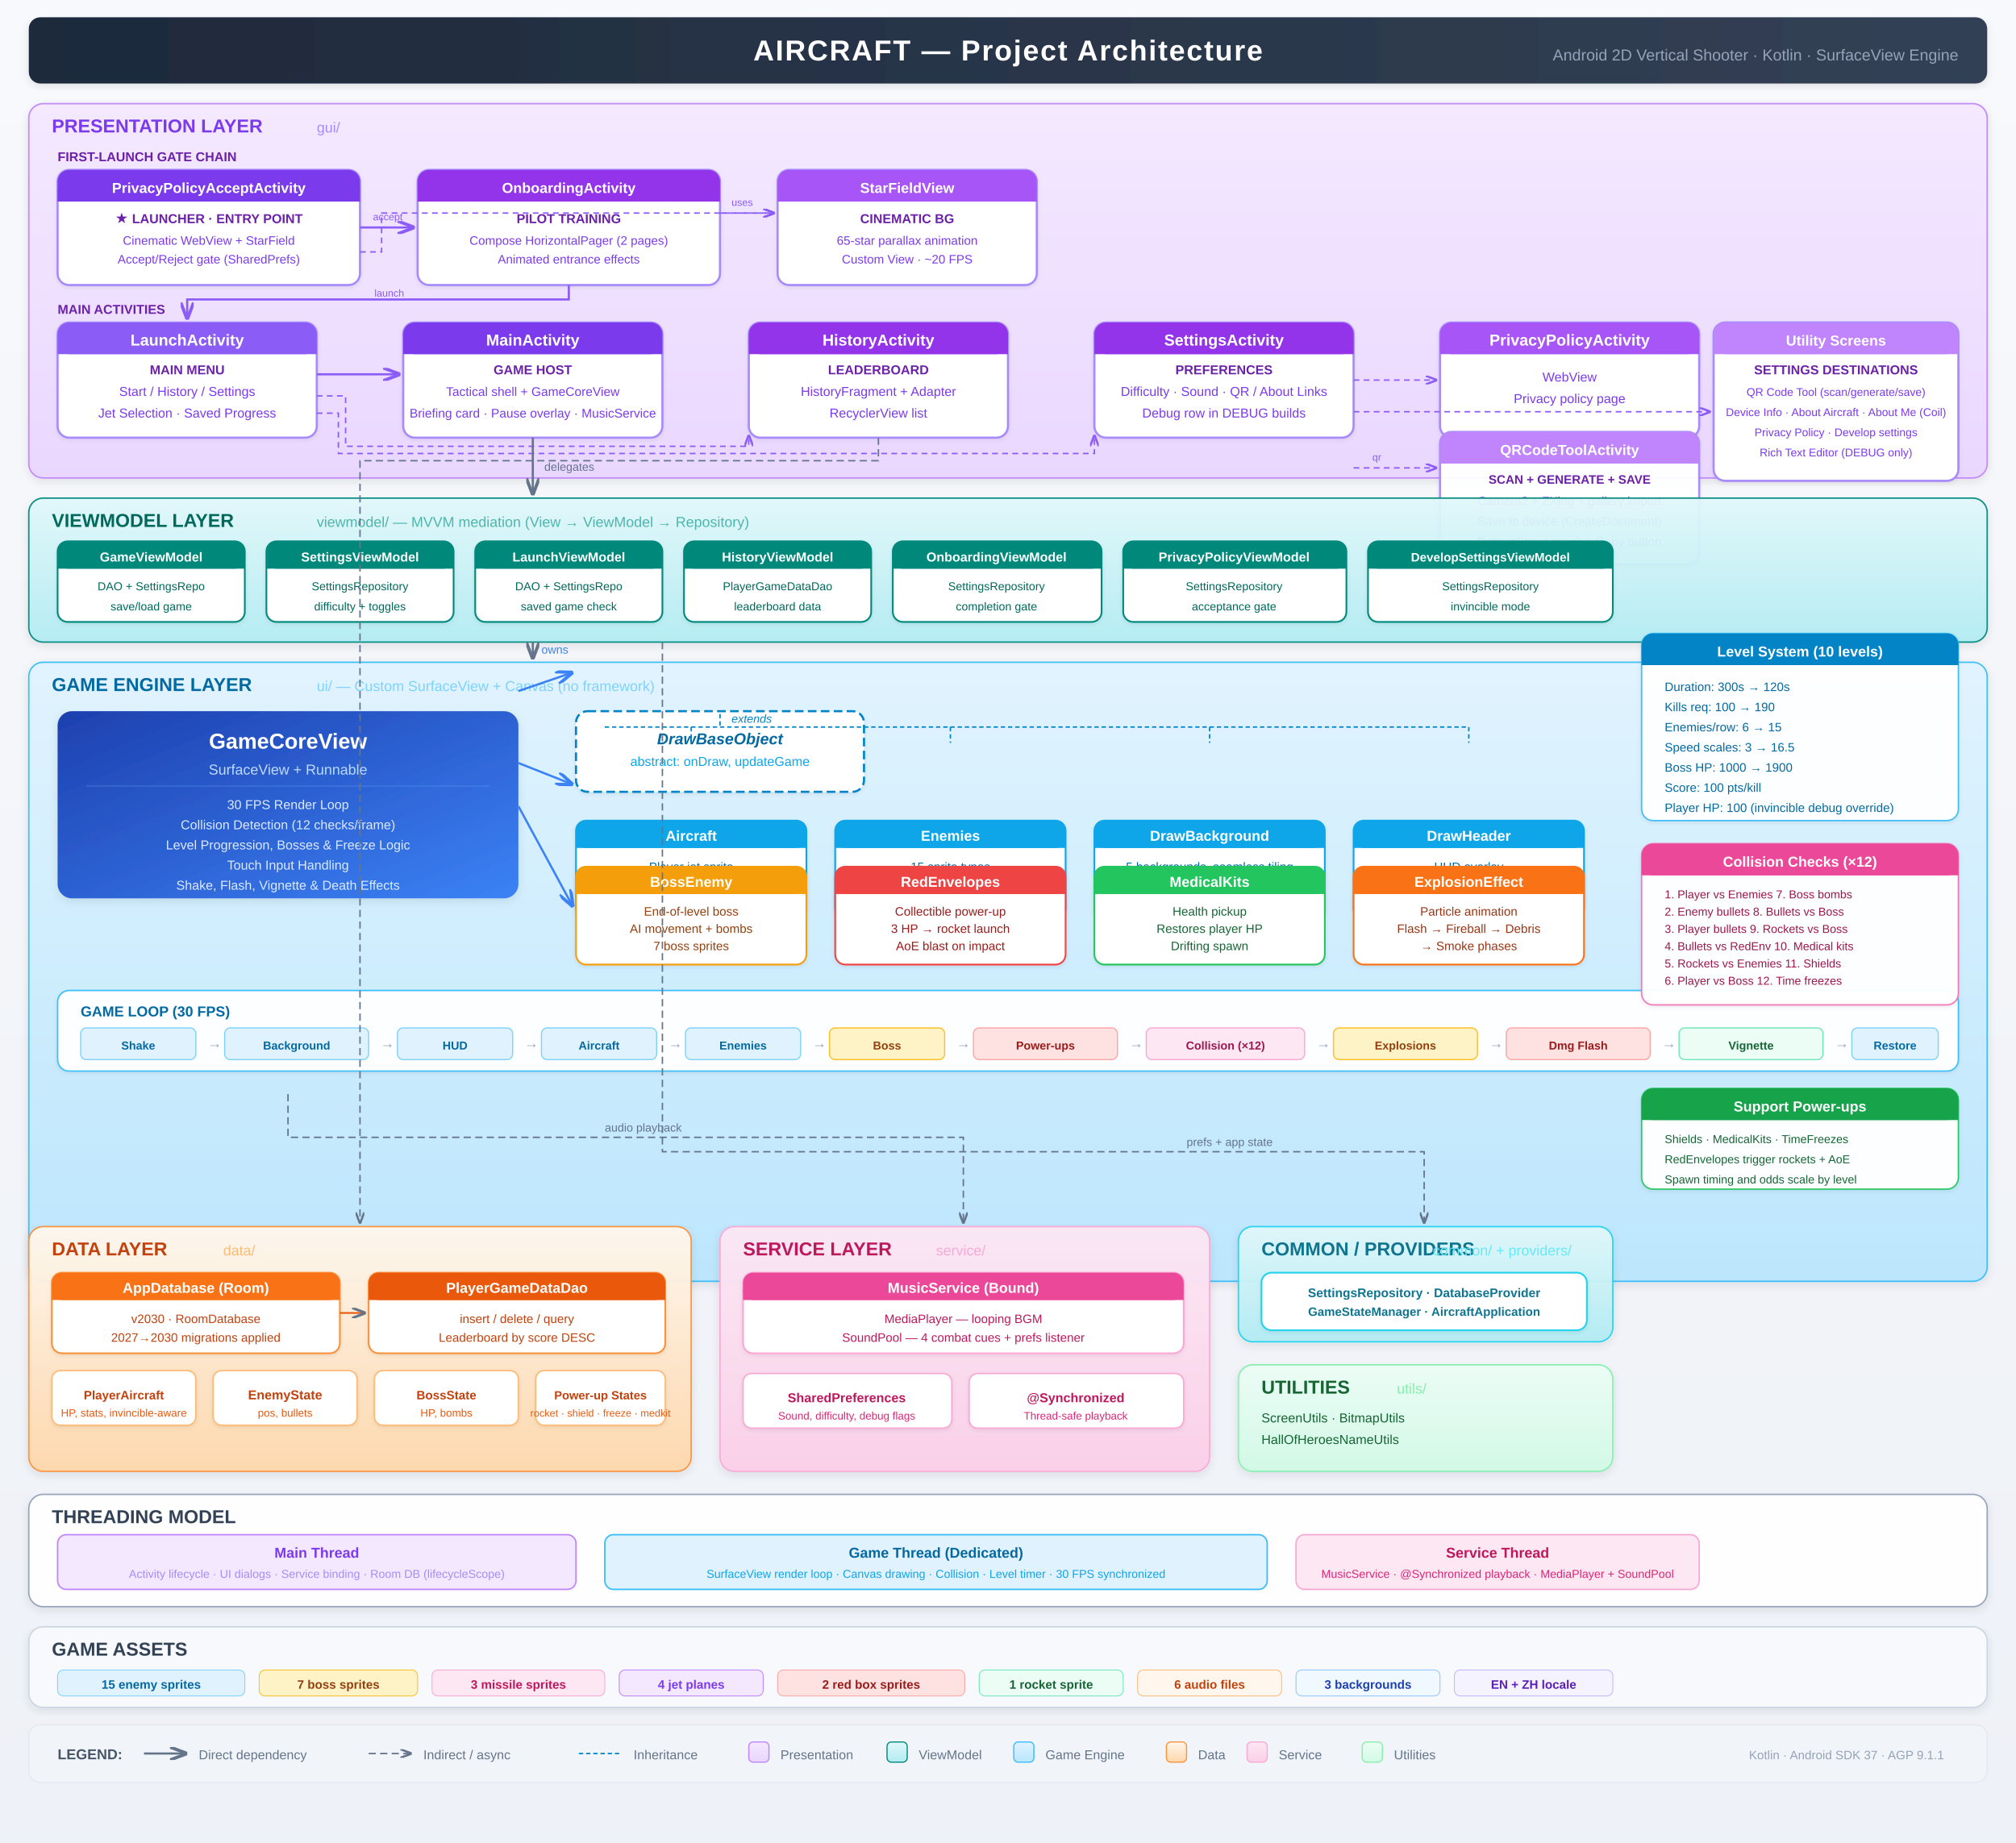
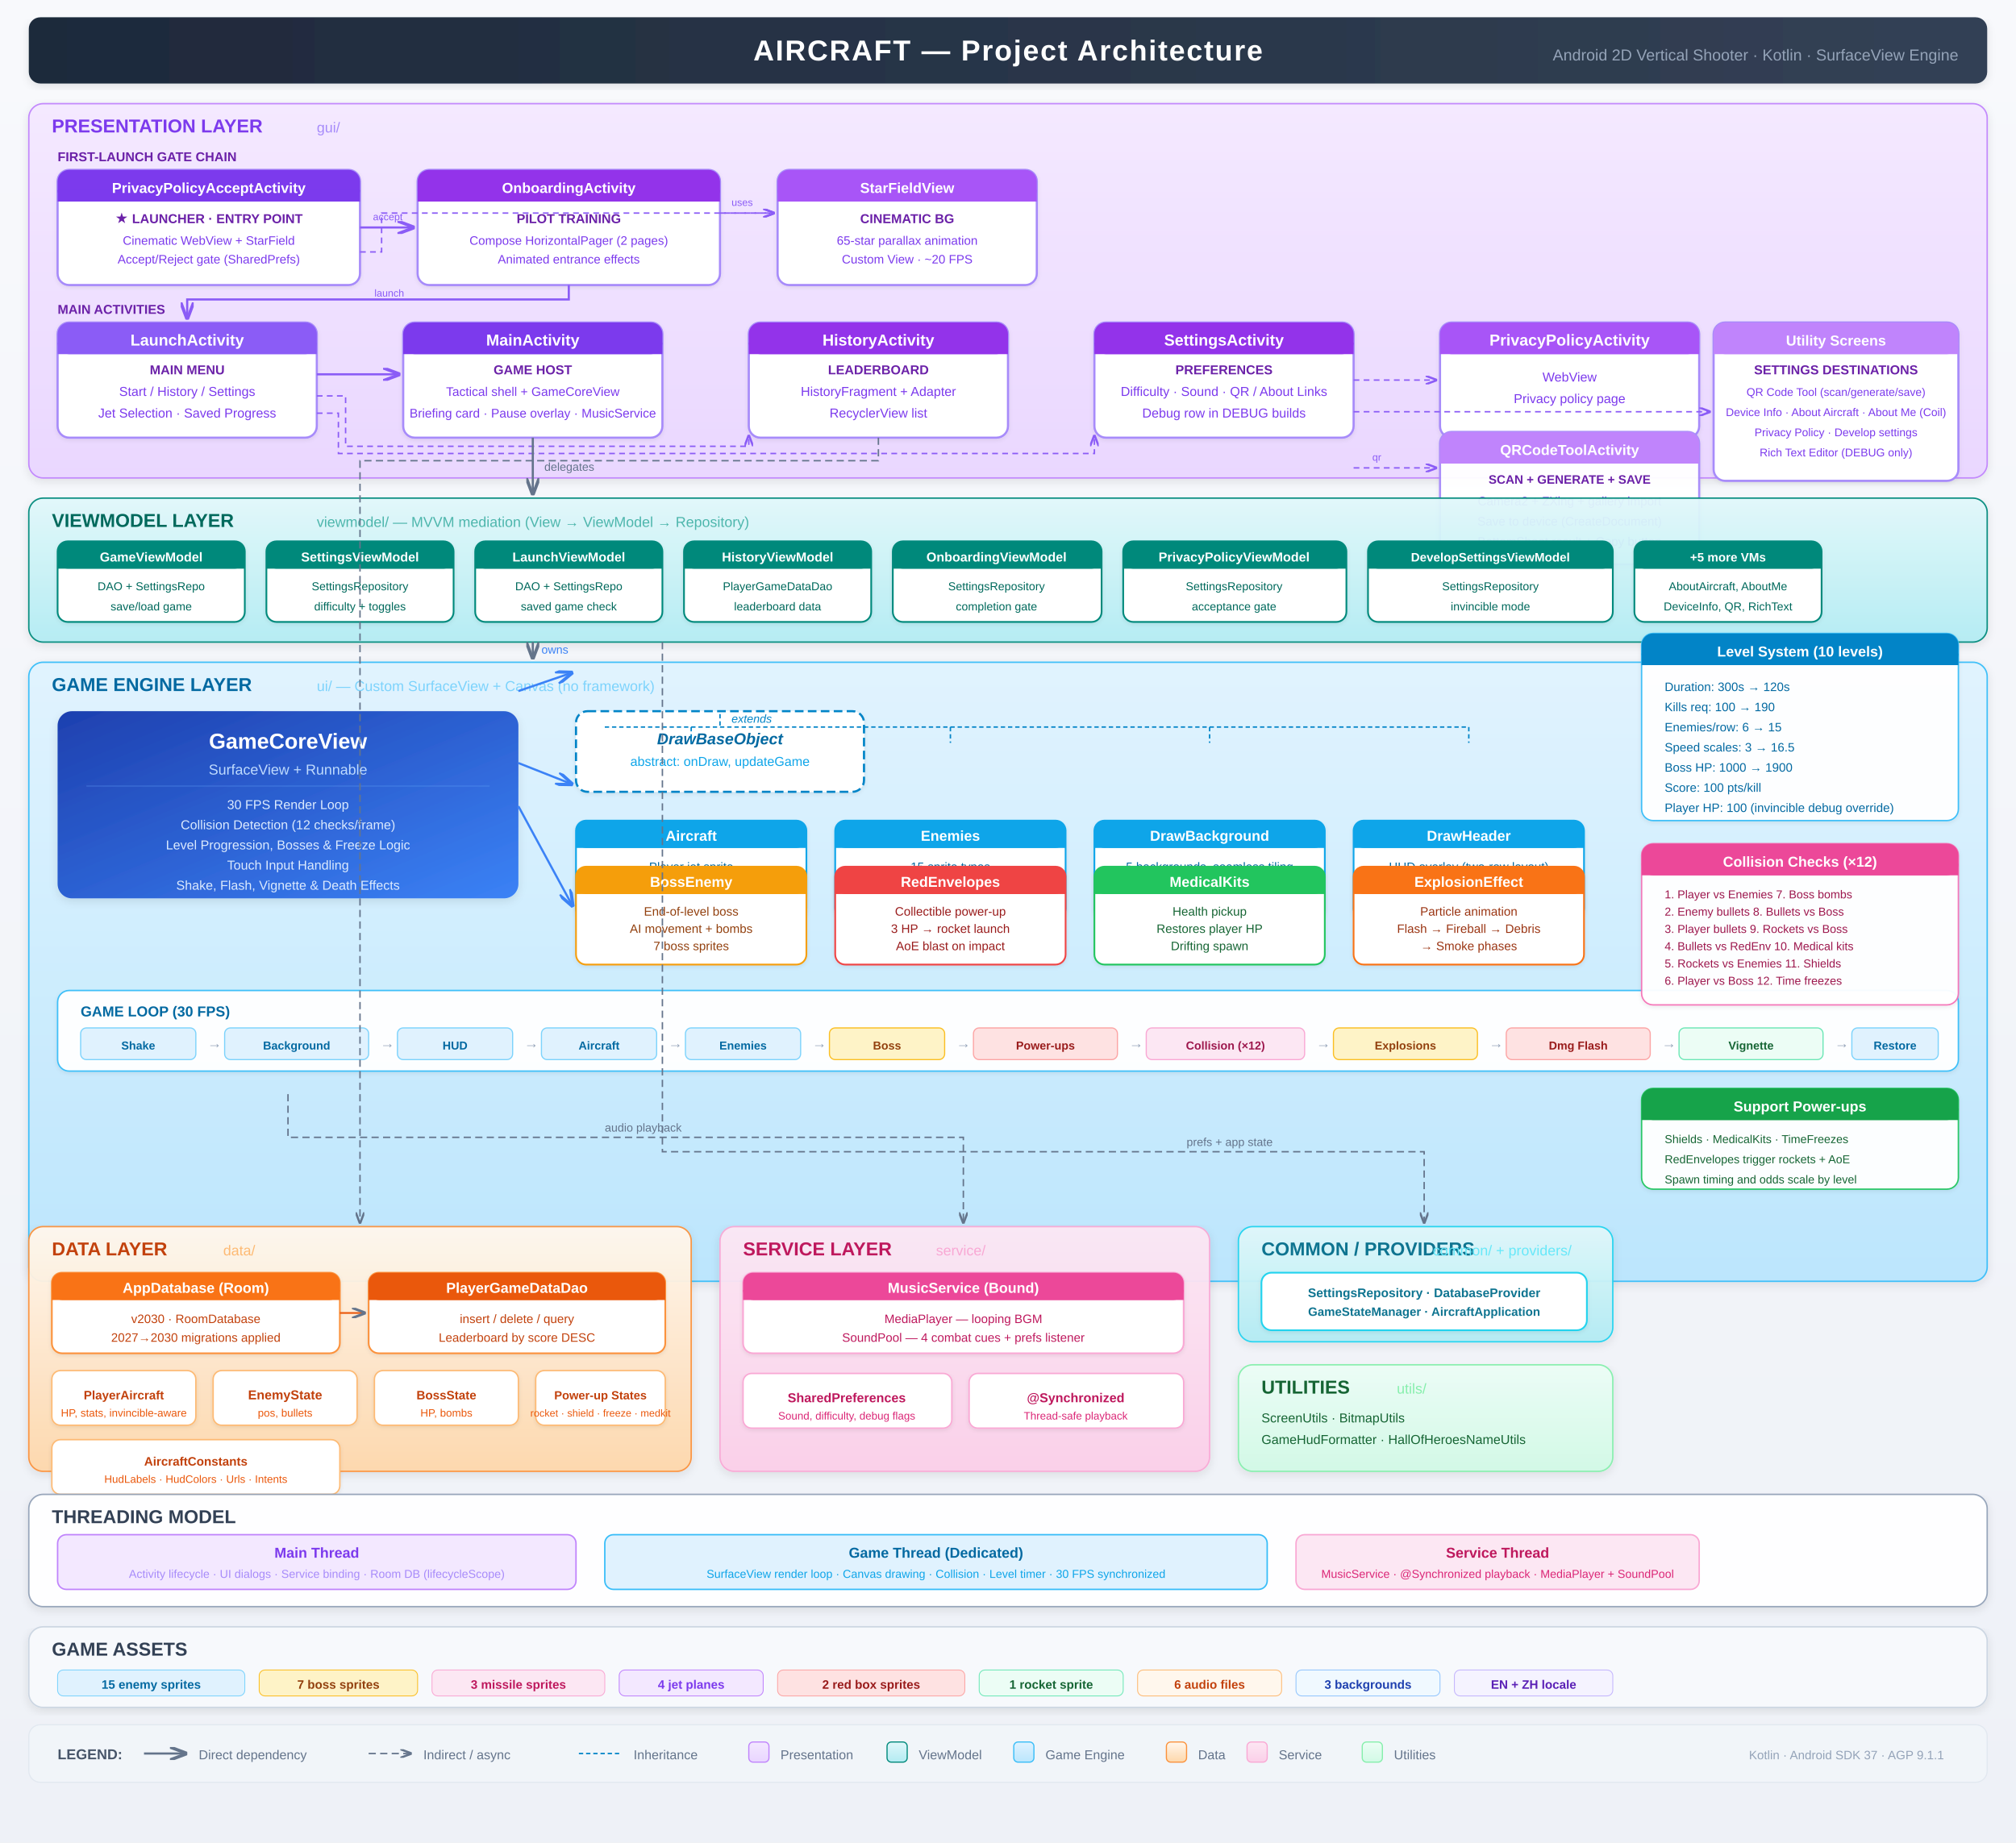
<svg xmlns="http://www.w3.org/2000/svg" width="1400" height="1280" viewBox="0 0 1400 1280" font-family="'Segoe UI', system-ui, -apple-system, Arial, sans-serif">
  <defs>
    <linearGradient id="bg" x1="0%" y1="0%" x2="0%" y2="100%">
      <stop offset="0%" style="stop-color:#f8f9fc" />
      <stop offset="100%" style="stop-color:#eef1f7" />
    </linearGradient>
    <linearGradient id="g-pres" x1="0%" y1="0%" x2="0%" y2="100%">
      <stop offset="0%" style="stop-color:#f3e8ff" />
      <stop offset="100%" style="stop-color:#e9d5ff" />
    </linearGradient>
    <linearGradient id="g-engine" x1="0%" y1="0%" x2="0%" y2="100%">
      <stop offset="0%" style="stop-color:#e0f2fe" />
      <stop offset="100%" style="stop-color:#bae6fd" />
    </linearGradient>
    <linearGradient id="g-data" x1="0%" y1="0%" x2="0%" y2="100%">
      <stop offset="0%" style="stop-color:#fff7ed" />
      <stop offset="100%" style="stop-color:#fed7aa" />
    </linearGradient>
    <linearGradient id="g-svc" x1="0%" y1="0%" x2="0%" y2="100%">
      <stop offset="0%" style="stop-color:#fce7f3" />
      <stop offset="100%" style="stop-color:#fbcfe8" />
    </linearGradient>
    <linearGradient id="g-vm" x1="0%" y1="0%" x2="0%" y2="100%">
      <stop offset="0%" style="stop-color:#e0f7fa" />
      <stop offset="100%" style="stop-color:#b2ebf2" />
    </linearGradient>
    <linearGradient id="g-util" x1="0%" y1="0%" x2="0%" y2="100%">
      <stop offset="0%" style="stop-color:#ecfdf5" />
      <stop offset="100%" style="stop-color:#d1fae5" />
    </linearGradient>
    <linearGradient id="g-core" x1="0%" y1="0%" x2="100%" y2="100%">
      <stop offset="0%" style="stop-color:#1e40af" />
      <stop offset="100%" style="stop-color:#3b82f6" />
    </linearGradient>
    <linearGradient id="g-title" x1="0%" y1="0%" x2="100%" y2="0%">
      <stop offset="0%" style="stop-color:#1e293b" />
      <stop offset="100%" style="stop-color:#334155" />
    </linearGradient>
    <filter id="shadow" x="-2%" y="-2%" width="106%" height="112%">
      <feDropShadow dx="0" dy="2" stdDeviation="3" flood-opacity="0.10" />
    </filter>
    <filter id="shadow-sm" x="-2%" y="-2%" width="106%" height="112%">
      <feDropShadow dx="0" dy="1" stdDeviation="1.5" flood-opacity="0.08" />
    </filter>
    <marker id="arr" markerWidth="8" markerHeight="6" refX="8" refY="3" orient="auto">
      <path d="M0,0 L8,3 L0,6" fill="none" stroke="#64748b" stroke-width="1.5" />
    </marker>
    <marker id="arr-blue" markerWidth="8" markerHeight="6" refX="8" refY="3" orient="auto">
      <path d="M0,0 L8,3 L0,6" fill="none" stroke="#3b82f6" stroke-width="1.5" />
    </marker>
    <marker id="arr-purple" markerWidth="8" markerHeight="6" refX="8" refY="3" orient="auto">
      <path d="M0,0 L8,3 L0,6" fill="none" stroke="#8b5cf6" stroke-width="1.5" />
    </marker>
  </defs>
  <rect width="1400" height="1280" fill="url(#bg)" rx="0" />
  <rect x="20" y="12" width="1360" height="46" rx="8" fill="url(#g-title)" filter="url(#shadow)" />
  <text x="700" y="42" text-anchor="middle" fill="#ffffff" font-size="20" font-weight="700" letter-spacing="1">AIRCRAFT — Project Architecture</text>
  <text x="1360" y="42" text-anchor="end" fill="#94a3b8" font-size="11">Android 2D Vertical Shooter · Kotlin · SurfaceView Engine</text>
  <rect x="20" y="72" width="1360" height="260" rx="10" fill="url(#g-pres)" stroke="#c084fc" stroke-width="1" filter="url(#shadow)" opacity="0.95" />
  <text x="36" y="92" fill="#7c3aed" font-size="13" font-weight="700">PRESENTATION LAYER</text>
  <text x="220" y="92" fill="#a78bfa" font-size="10">gui/</text>
  <text x="40" y="112" fill="#6b21a8" font-size="9" font-weight="600">FIRST-LAUNCH GATE CHAIN</text>
  <rect x="40" y="118" width="210" height="80" rx="8" fill="#ffffff" stroke="#a78bfa" stroke-width="1.5" filter="url(#shadow-sm)" />
  <rect x="40" y="118" width="210" height="22" rx="8" fill="#7c3aed" />
  <rect x="40" y="132" width="210" height="8" fill="#7c3aed" />
  <text x="145" y="134" text-anchor="middle" fill="#ffffff" font-size="10" font-weight="600">PrivacyPolicyAcceptActivity</text>
  <text x="145" y="155" text-anchor="middle" fill="#6b21a8" font-size="9" font-weight="600">★ LAUNCHER · ENTRY POINT</text>
  <text x="145" y="170" text-anchor="middle" fill="#7c3aed" font-size="8.5">Cinematic WebView + StarField</text>
  <text x="145" y="183" text-anchor="middle" fill="#7c3aed" font-size="8.5">Accept/Reject gate (SharedPrefs)</text>
  <rect x="290" y="118" width="210" height="80" rx="8" fill="#ffffff" stroke="#a78bfa" stroke-width="1.5" filter="url(#shadow-sm)" />
  <rect x="290" y="118" width="210" height="22" rx="8" fill="#9333ea" />
  <rect x="290" y="132" width="210" height="8" fill="#9333ea" />
  <text x="395" y="134" text-anchor="middle" fill="#ffffff" font-size="10" font-weight="600">OnboardingActivity</text>
  <text x="395" y="155" text-anchor="middle" fill="#6b21a8" font-size="9" font-weight="600">PILOT TRAINING</text>
  <text x="395" y="170" text-anchor="middle" fill="#7c3aed" font-size="8.5">Compose HorizontalPager (2 pages)</text>
  <text x="395" y="183" text-anchor="middle" fill="#7c3aed" font-size="8.5">Animated entrance effects</text>
  <rect x="540" y="118" width="180" height="80" rx="8" fill="#ffffff" stroke="#a78bfa" stroke-width="1.5" filter="url(#shadow-sm)" />
  <rect x="540" y="118" width="180" height="22" rx="8" fill="#a855f7" />
  <rect x="540" y="132" width="180" height="8" fill="#a855f7" />
  <text x="630" y="134" text-anchor="middle" fill="#ffffff" font-size="10" font-weight="600">StarFieldView</text>
  <text x="630" y="155" text-anchor="middle" fill="#6b21a8" font-size="9" font-weight="600">CINEMATIC BG</text>
  <text x="630" y="170" text-anchor="middle" fill="#7c3aed" font-size="8.5">65-star parallax animation</text>
  <text x="630" y="183" text-anchor="middle" fill="#7c3aed" font-size="8.5">Custom View · ~20 FPS</text>
  <line x1="250" y1="158" x2="288" y2="158" stroke="#8b5cf6" stroke-width="1.5" marker-end="url(#arr-purple)" />
  <text x="259" y="153" fill="#8b5cf6" font-size="7">accept</text>
  <path d="M250,175 L265,175 L265,148 L538,148" stroke="#8b5cf6" stroke-width="1" stroke-dasharray="4,3" fill="none" marker-end="url(#arr-purple)" />
  <line x1="500" y1="148" x2="538" y2="148" stroke="#8b5cf6" stroke-width="1" stroke-dasharray="4,3" marker-end="url(#arr-purple)" />
  <text x="508" y="143" fill="#8b5cf6" font-size="7">uses</text>
  <text x="40" y="218" fill="#6b21a8" font-size="9" font-weight="600">MAIN ACTIVITIES</text>
  <rect x="40" y="224" width="180" height="80" rx="8" fill="#ffffff" stroke="#a78bfa" stroke-width="1.5" filter="url(#shadow-sm)" />
  <rect x="40" y="224" width="180" height="22" rx="8" fill="#8b5cf6" />
  <rect x="40" y="238" width="180" height="8" fill="#8b5cf6" />
  <text x="130" y="240" text-anchor="middle" fill="#ffffff" font-size="11" font-weight="600">LaunchActivity</text>
  <text x="130" y="260" text-anchor="middle" fill="#6b21a8" font-size="9" font-weight="600">MAIN MENU</text>
  <text x="130" y="275" text-anchor="middle" fill="#7c3aed" font-size="9">Start / History / Settings</text>
  <text x="130" y="290" text-anchor="middle" fill="#7c3aed" font-size="9">Jet Selection · Saved Progress</text>
  <rect x="280" y="224" width="180" height="80" rx="8" fill="#ffffff" stroke="#a78bfa" stroke-width="1.5" filter="url(#shadow-sm)" />
  <rect x="280" y="224" width="180" height="22" rx="8" fill="#7c3aed" />
  <rect x="280" y="238" width="180" height="8" fill="#7c3aed" />
  <text x="370" y="240" text-anchor="middle" fill="#ffffff" font-size="11" font-weight="600">MainActivity</text>
  <text x="370" y="260" text-anchor="middle" fill="#6b21a8" font-size="9" font-weight="600">GAME HOST</text>
  <text x="370" y="275" text-anchor="middle" fill="#7c3aed" font-size="8.7">Tactical shell + GameCoreView</text>
  <text x="370" y="290" text-anchor="middle" fill="#7c3aed" font-size="8.7">Briefing card · Pause overlay · MusicService</text>
  <rect x="520" y="224" width="180" height="80" rx="8" fill="#ffffff" stroke="#a78bfa" stroke-width="1.5" filter="url(#shadow-sm)" />
  <rect x="520" y="224" width="180" height="22" rx="8" fill="#9333ea" />
  <rect x="520" y="238" width="180" height="8" fill="#9333ea" />
  <text x="610" y="240" text-anchor="middle" fill="#ffffff" font-size="11" font-weight="600">HistoryActivity</text>
  <text x="610" y="260" text-anchor="middle" fill="#6b21a8" font-size="9" font-weight="600">LEADERBOARD</text>
  <text x="610" y="275" text-anchor="middle" fill="#7c3aed" font-size="9">HistoryFragment + Adapter</text>
  <text x="610" y="290" text-anchor="middle" fill="#7c3aed" font-size="9">RecyclerView list</text>
  <rect x="760" y="224" width="180" height="80" rx="8" fill="#ffffff" stroke="#a78bfa" stroke-width="1.5" filter="url(#shadow-sm)" />
  <rect x="760" y="224" width="180" height="22" rx="8" fill="#9333ea" />
  <rect x="760" y="238" width="180" height="8" fill="#9333ea" />
  <text x="850" y="240" text-anchor="middle" fill="#ffffff" font-size="11" font-weight="600">SettingsActivity</text>
  <text x="850" y="260" text-anchor="middle" fill="#6b21a8" font-size="9" font-weight="600">PREFERENCES</text>
  <text x="850" y="275" text-anchor="middle" fill="#7c3aed" font-size="9">Difficulty · Sound · QR / About Links</text>
  <text x="850" y="290" text-anchor="middle" fill="#7c3aed" font-size="9">Debug row in DEBUG builds</text>
  <rect x="1000" y="224" width="180" height="80" rx="8" fill="#ffffff" stroke="#a78bfa" stroke-width="1.5" filter="url(#shadow-sm)" />
  <rect x="1000" y="224" width="180" height="22" rx="8" fill="#a855f7" />
  <rect x="1000" y="238" width="180" height="8" fill="#a855f7" />
  <text x="1090" y="240" text-anchor="middle" fill="#ffffff" font-size="11" font-weight="600">PrivacyPolicyActivity</text>
  <text x="1090" y="265" text-anchor="middle" fill="#7c3aed" font-size="9">WebView</text>
  <text x="1090" y="280" text-anchor="middle" fill="#7c3aed" font-size="9">Privacy policy page</text>
  <rect x="1000" y="300" width="180" height="92" rx="8" fill="#ffffff" stroke="#a78bfa" stroke-width="1.5" filter="url(#shadow-sm)" opacity="0.95" />
  <rect x="1000" y="300" width="180" height="22" rx="8" fill="#c084fc" />
  <rect x="1000" y="314" width="180" height="8" fill="#c084fc" />
  <text x="1090" y="316" text-anchor="middle" fill="#ffffff" font-size="10" font-weight="600">QRCodeToolActivity</text>
  <text x="1090" y="336" text-anchor="middle" fill="#6b21a8" font-size="8.5" font-weight="600">SCAN + GENERATE + SAVE</text>
  <text x="1090" y="351" text-anchor="middle" fill="#7c3aed" font-size="8.5">Camera2 + ZXing + gallery import</text>
  <text x="1090" y="365" text-anchor="middle" fill="#7c3aed" font-size="8.5">Save to device (CreateDocument)</text>
  <text x="1090" y="379" text-anchor="middle" fill="#7c3aed" font-size="8.5">BottomSheet result + Copy button</text>
  <rect x="1190" y="224" width="170" height="110" rx="8" fill="#ffffff" stroke="#a78bfa" stroke-width="1.5" filter="url(#shadow-sm)" />
  <rect x="1190" y="224" width="170" height="22" rx="8" fill="#c084fc" />
  <rect x="1190" y="238" width="170" height="8" fill="#c084fc" />
  <text x="1275" y="240" text-anchor="middle" fill="#ffffff" font-size="10" font-weight="600">Utility Screens</text>
  <text x="1275" y="260" text-anchor="middle" fill="#6b21a8" font-size="9" font-weight="600">SETTINGS DESTINATIONS</text>
  <text x="1275" y="275" text-anchor="middle" fill="#7c3aed" font-size="7.8">QR Code Tool (scan/generate/save)</text>
  <text x="1275" y="289" text-anchor="middle" fill="#7c3aed" font-size="7.8">Device Info · About Aircraft · About Me (Coil)</text>
  <text x="1275" y="303" text-anchor="middle" fill="#7c3aed" font-size="7.8">Privacy Policy · Develop settings</text>
  <text x="1275" y="317" text-anchor="middle" fill="#7c3aed" font-size="7.8">Rich Text Editor (DEBUG only)</text>
  <path d="M395,198 L395,208 L130,208 L130,222" stroke="#8b5cf6" stroke-width="1.5" fill="none" marker-end="url(#arr-purple)" />
  <text x="260" y="206" fill="#8b5cf6" font-size="7">launch</text>
  <line x1="220" y1="260" x2="278" y2="260" stroke="#8b5cf6" stroke-width="1.5" marker-end="url(#arr-purple)" />
  <path d="M220,275 L240,275 L240,310 L520,310 L520,302" stroke="#8b5cf6" stroke-width="1" stroke-dasharray="4,3" fill="none" marker-end="url(#arr-purple)" />
  <path d="M220,287 L235,287 L235,315 L760,315 L760,302" stroke="#8b5cf6" stroke-width="1" stroke-dasharray="4,3" fill="none" marker-end="url(#arr-purple)" />
  <line x1="940" y1="264" x2="998" y2="264" stroke="#8b5cf6" stroke-width="1" stroke-dasharray="4,3" marker-end="url(#arr-purple)" />
  <line x1="940" y1="325" x2="998" y2="325" stroke="#8b5cf6" stroke-width="1" stroke-dasharray="4,3" marker-end="url(#arr-purple)" />
  <line x1="940" y1="286" x2="1188" y2="286" stroke="#8b5cf6" stroke-width="1" stroke-dasharray="4,3" marker-end="url(#arr-purple)" />
  <text x="953" y="320" fill="#8b5cf6" font-size="7">qr</text>
  <rect x="20" y="346" width="1360" height="100" rx="10" fill="url(#g-vm)" stroke="#00897b" stroke-width="1" filter="url(#shadow)" opacity="0.95" />
  <text x="36" y="366" fill="#00695c" font-size="13" font-weight="700">VIEWMODEL LAYER</text>
  <text x="220" y="366" fill="#4db6ac" font-size="10">viewmodel/ — MVVM mediation (View → ViewModel → Repository)</text>
  <rect x="40" y="376" width="130" height="56" rx="7" fill="#ffffff" stroke="#00897b" stroke-width="1.2" filter="url(#shadow-sm)" />
  <rect x="40" y="376" width="130" height="19" rx="7" fill="#00897b" />
  <rect x="40" y="388" width="130" height="7" fill="#00897b" />
  <text x="105" y="390" text-anchor="middle" fill="#ffffff" font-size="9" font-weight="600">GameViewModel</text>
  <text x="105" y="410" text-anchor="middle" fill="#00695c" font-size="8">DAO + SettingsRepo</text>
  <text x="105" y="424" text-anchor="middle" fill="#00695c" font-size="8">save/load game</text>
  <rect x="185" y="376" width="130" height="56" rx="7" fill="#ffffff" stroke="#00897b" stroke-width="1.2" filter="url(#shadow-sm)" />
  <rect x="185" y="376" width="130" height="19" rx="7" fill="#00897b" />
  <rect x="185" y="388" width="130" height="7" fill="#00897b" />
  <text x="250" y="390" text-anchor="middle" fill="#ffffff" font-size="9" font-weight="600">SettingsViewModel</text>
  <text x="250" y="410" text-anchor="middle" fill="#00695c" font-size="8">SettingsRepository</text>
  <text x="250" y="424" text-anchor="middle" fill="#00695c" font-size="8">difficulty + toggles</text>
  <rect x="330" y="376" width="130" height="56" rx="7" fill="#ffffff" stroke="#00897b" stroke-width="1.2" filter="url(#shadow-sm)" />
  <rect x="330" y="376" width="130" height="19" rx="7" fill="#00897b" />
  <rect x="330" y="388" width="130" height="7" fill="#00897b" />
  <text x="395" y="390" text-anchor="middle" fill="#ffffff" font-size="9" font-weight="600">LaunchViewModel</text>
  <text x="395" y="410" text-anchor="middle" fill="#00695c" font-size="8">DAO + SettingsRepo</text>
  <text x="395" y="424" text-anchor="middle" fill="#00695c" font-size="8">saved game check</text>
  <rect x="475" y="376" width="130" height="56" rx="7" fill="#ffffff" stroke="#00897b" stroke-width="1.2" filter="url(#shadow-sm)" />
  <rect x="475" y="376" width="130" height="19" rx="7" fill="#00897b" />
  <rect x="475" y="388" width="130" height="7" fill="#00897b" />
  <text x="540" y="390" text-anchor="middle" fill="#ffffff" font-size="9" font-weight="600">HistoryViewModel</text>
  <text x="540" y="410" text-anchor="middle" fill="#00695c" font-size="8">PlayerGameDataDao</text>
  <text x="540" y="424" text-anchor="middle" fill="#00695c" font-size="8">leaderboard data</text>
  <rect x="620" y="376" width="145" height="56" rx="7" fill="#ffffff" stroke="#00897b" stroke-width="1.2" filter="url(#shadow-sm)" />
  <rect x="620" y="376" width="145" height="19" rx="7" fill="#00897b" />
  <rect x="620" y="388" width="145" height="7" fill="#00897b" />
  <text x="692" y="390" text-anchor="middle" fill="#ffffff" font-size="9" font-weight="600">OnboardingViewModel</text>
  <text x="692" y="410" text-anchor="middle" fill="#00695c" font-size="8">SettingsRepository</text>
  <text x="692" y="424" text-anchor="middle" fill="#00695c" font-size="8">completion gate</text>
  <rect x="780" y="376" width="155" height="56" rx="7" fill="#ffffff" stroke="#00897b" stroke-width="1.2" filter="url(#shadow-sm)" />
  <rect x="780" y="376" width="155" height="19" rx="7" fill="#00897b" />
  <rect x="780" y="388" width="155" height="7" fill="#00897b" />
  <text x="857" y="390" text-anchor="middle" fill="#ffffff" font-size="9" font-weight="600">PrivacyPolicyViewModel</text>
  <text x="857" y="410" text-anchor="middle" fill="#00695c" font-size="8">SettingsRepository</text>
  <text x="857" y="424" text-anchor="middle" fill="#00695c" font-size="8">acceptance gate</text>
  <rect x="950" y="376" width="170" height="56" rx="7" fill="#ffffff" stroke="#00897b" stroke-width="1.2" filter="url(#shadow-sm)" />
  <rect x="950" y="376" width="170" height="19" rx="7" fill="#00897b" />
  <rect x="950" y="388" width="170" height="7" fill="#00897b" />
  <text x="1035" y="390" text-anchor="middle" fill="#ffffff" font-size="8.5" font-weight="600">DevelopSettingsViewModel</text>
  <text x="1035" y="410" text-anchor="middle" fill="#00695c" font-size="8">SettingsRepository</text>
  <text x="1035" y="424" text-anchor="middle" fill="#00695c" font-size="8">invincible mode</text>
+   <rect x="1135" y="376" width="130" height="56" rx="7" fill="#ffffff" stroke="#00897b" stroke-width="1.2" filter="url(#shadow-sm)" />
+   <rect x="1135" y="376" width="130" height="19" rx="7" fill="#00897b" />
+   <rect x="1135" y="388" width="130" height="7" fill="#00897b" />
+   <text x="1200" y="390" text-anchor="middle" fill="#ffffff" font-size="8.5" font-weight="600">+5 more VMs</text>
+   <text x="1200" y="410" text-anchor="middle" fill="#00695c" font-size="8">AboutAircraft, AboutMe</text>
+   <text x="1200" y="424" text-anchor="middle" fill="#00695c" font-size="8">DeviceInfo, QR, RichText</text>
  <rect x="20" y="460" width="1360" height="430" rx="10" fill="url(#g-engine)" stroke="#38bdf8" stroke-width="1" filter="url(#shadow)" opacity="0.95" />
  <text x="36" y="480" fill="#0369a1" font-size="13" font-weight="700">GAME ENGINE LAYER</text>
  <text x="220" y="480" fill="#7dd3fc" font-size="10">ui/ — Custom SurfaceView + Canvas (no framework)</text>
  <rect x="40" y="494" width="320" height="130" rx="10" fill="url(#g-core)" filter="url(#shadow)" />
  <text x="200" y="520" text-anchor="middle" fill="#ffffff" font-size="15" font-weight="700">GameCoreView</text>
  <text x="200" y="538" text-anchor="middle" fill="#bfdbfe" font-size="10">SurfaceView + Runnable</text>
  <line x1="60" y1="546" x2="340" y2="546" stroke="#60a5fa" stroke-width="0.5" opacity="0.5" />
  <text x="200" y="562" text-anchor="middle" fill="#dbeafe" font-size="9">30 FPS Render Loop</text>
  <text x="200" y="576" text-anchor="middle" fill="#dbeafe" font-size="9">Collision Detection (12 checks/frame)</text>
  <text x="200" y="590" text-anchor="middle" fill="#dbeafe" font-size="9">Level Progression, Bosses &amp; Freeze Logic</text>
  <text x="200" y="604" text-anchor="middle" fill="#dbeafe" font-size="9">Touch Input Handling</text>
  <text x="200" y="618" text-anchor="middle" fill="#dbeafe" font-size="9">Shake, Flash, Vignette &amp; Death Effects</text>
  <rect x="400" y="494" width="200" height="56" rx="8" fill="#ffffff" stroke="#0284c7" stroke-width="1.5" stroke-dasharray="6,3" filter="url(#shadow-sm)" />
  <text x="500" y="517" text-anchor="middle" fill="#0369a1" font-size="11" font-weight="600" font-style="italic">DrawBaseObject</text>
  <text x="500" y="532" text-anchor="middle" fill="#0ea5e9" font-size="9">abstract: onDraw, updateGame</text>
  <rect x="400" y="570" width="160" height="68" rx="7" fill="#ffffff" stroke="#0ea5e9" stroke-width="1.2" filter="url(#shadow-sm)" />
  <rect x="400" y="570" width="160" height="19" rx="7" fill="#0ea5e9" />
  <rect x="400" y="582" width="160" height="7" fill="#0ea5e9" />
  <text x="480" y="584" text-anchor="middle" fill="#ffffff" font-size="10" font-weight="600">Aircraft</text>
  <text x="480" y="605" text-anchor="middle" fill="#0369a1" font-size="8.5">Player jet sprite</text>
  <text x="480" y="617" text-anchor="middle" fill="#0369a1" font-size="8.5">Auto-fire bullets (4 frames)</text>
  <text x="480" y="629" text-anchor="middle" fill="#0369a1" font-size="8.5">4 selectable jet planes</text>
  <rect x="580" y="570" width="160" height="68" rx="7" fill="#ffffff" stroke="#0ea5e9" stroke-width="1.2" filter="url(#shadow-sm)" />
  <rect x="580" y="570" width="160" height="19" rx="7" fill="#0ea5e9" />
  <rect x="580" y="582" width="160" height="7" fill="#0ea5e9" />
  <text x="660" y="584" text-anchor="middle" fill="#ffffff" font-size="10" font-weight="600">Enemies</text>
  <text x="660" y="605" text-anchor="middle" fill="#0369a1" font-size="8.5">15 sprite types</text>
  <text x="660" y="617" text-anchor="middle" fill="#0369a1" font-size="8.5">Row spawning + Y tracking</text>
  <text x="660" y="629" text-anchor="middle" fill="#0369a1" font-size="8.5">Red-tinted bullets</text>
  <rect x="760" y="570" width="160" height="68" rx="7" fill="#ffffff" stroke="#0ea5e9" stroke-width="1.2" filter="url(#shadow-sm)" />
  <rect x="760" y="570" width="160" height="19" rx="7" fill="#0ea5e9" />
  <rect x="760" y="582" width="160" height="7" fill="#0ea5e9" />
  <text x="840" y="584" text-anchor="middle" fill="#ffffff" font-size="10" font-weight="600">DrawBackground</text>
  <text x="840" y="605" text-anchor="middle" fill="#0369a1" font-size="8.5">5 backgrounds, seamless tiling</text>
  <text x="840" y="617" text-anchor="middle" fill="#0369a1" font-size="8.5">Randomized scrolling</text>
  <rect x="940" y="570" width="160" height="68" rx="7" fill="#ffffff" stroke="#0ea5e9" stroke-width="1.2" filter="url(#shadow-sm)" />
  <rect x="940" y="570" width="160" height="19" rx="7" fill="#0ea5e9" />
  <rect x="940" y="582" width="160" height="7" fill="#0ea5e9" />
  <text x="1020" y="584" text-anchor="middle" fill="#ffffff" font-size="10" font-weight="600">DrawHeader</text>
-   <text x="1020" y="605" text-anchor="middle" fill="#0369a1" font-size="8.5">HUD overlay</text>
+   <text x="1020" y="605" text-anchor="middle" fill="#0369a1" font-size="8.5">HUD overlay (two-row layout)</text>
  <text x="1020" y="617" text-anchor="middle" fill="#0369a1" font-size="8.2">Level / Hull / Timer / Score / Boss</text>
  <line x1="500" y1="496" x2="500" y2="505" stroke="#0284c7" stroke-width="1" stroke-dasharray="3,2" />
  <line x1="420" y1="505" x2="1020" y2="505" stroke="#0284c7" stroke-width="1" stroke-dasharray="3,2" />
  <line x1="480" y1="505" x2="480" y2="516" stroke="#0284c7" stroke-width="1" stroke-dasharray="3,2" />
  <line x1="660" y1="505" x2="660" y2="516" stroke="#0284c7" stroke-width="1" stroke-dasharray="3,2" />
  <line x1="840" y1="505" x2="840" y2="516" stroke="#0284c7" stroke-width="1" stroke-dasharray="3,2" />
  <line x1="1020" y1="505" x2="1020" y2="516" stroke="#0284c7" stroke-width="1" stroke-dasharray="3,2" />
  <text x="508" y="502" fill="#0284c7" font-size="8" font-style="italic">extends</text>
  <rect x="400" y="602" width="160" height="68" rx="7" fill="#ffffff" stroke="#f59e0b" stroke-width="1.2" filter="url(#shadow-sm)" />
  <rect x="400" y="602" width="160" height="19" rx="7" fill="#f59e0b" />
  <rect x="400" y="614" width="160" height="7" fill="#f59e0b" />
  <text x="480" y="616" text-anchor="middle" fill="#ffffff" font-size="10" font-weight="600">BossEnemy</text>
  <text x="480" y="636" text-anchor="middle" fill="#92400e" font-size="8.5">End-of-level boss</text>
  <text x="480" y="648" text-anchor="middle" fill="#92400e" font-size="8.5">AI movement + bombs</text>
  <text x="480" y="660" text-anchor="middle" fill="#92400e" font-size="8.5">7 boss sprites</text>
  <rect x="580" y="602" width="160" height="68" rx="7" fill="#ffffff" stroke="#ef4444" stroke-width="1.2" filter="url(#shadow-sm)" />
  <rect x="580" y="602" width="160" height="19" rx="7" fill="#ef4444" />
  <rect x="580" y="614" width="160" height="7" fill="#ef4444" />
  <text x="660" y="616" text-anchor="middle" fill="#ffffff" font-size="10" font-weight="600">RedEnvelopes</text>
  <text x="660" y="636" text-anchor="middle" fill="#991b1b" font-size="8.5">Collectible power-up</text>
  <text x="660" y="648" text-anchor="middle" fill="#991b1b" font-size="8.5">3 HP → rocket launch</text>
  <text x="660" y="660" text-anchor="middle" fill="#991b1b" font-size="8.5">AoE blast on impact</text>
  <rect x="760" y="602" width="160" height="68" rx="7" fill="#ffffff" stroke="#22c55e" stroke-width="1.2" filter="url(#shadow-sm)" />
  <rect x="760" y="602" width="160" height="19" rx="7" fill="#22c55e" />
  <rect x="760" y="614" width="160" height="7" fill="#22c55e" />
  <text x="840" y="616" text-anchor="middle" fill="#ffffff" font-size="10" font-weight="600">MedicalKits</text>
  <text x="840" y="636" text-anchor="middle" fill="#166534" font-size="8.5">Health pickup</text>
  <text x="840" y="648" text-anchor="middle" fill="#166534" font-size="8.5">Restores player HP</text>
  <text x="840" y="660" text-anchor="middle" fill="#166534" font-size="8.5">Drifting spawn</text>
  <rect x="940" y="602" width="160" height="68" rx="7" fill="#ffffff" stroke="#f97316" stroke-width="1.2" filter="url(#shadow-sm)" />
  <rect x="940" y="602" width="160" height="19" rx="7" fill="#f97316" />
  <rect x="940" y="614" width="160" height="7" fill="#f97316" />
  <text x="1020" y="616" text-anchor="middle" fill="#ffffff" font-size="10" font-weight="600">ExplosionEffect</text>
  <text x="1020" y="636" text-anchor="middle" fill="#9a3412" font-size="8.5">Particle animation</text>
  <text x="1020" y="648" text-anchor="middle" fill="#9a3412" font-size="8.5">Flash → Fireball → Debris</text>
  <text x="1020" y="660" text-anchor="middle" fill="#9a3412" font-size="8.5">→ Smoke phases</text>
  <line x1="360" y1="480" x2="398" y2="467" stroke="#3b82f6" stroke-width="1.5" marker-end="url(#arr-blue)" />
  <line x1="360" y1="530" x2="398" y2="545" stroke="#3b82f6" stroke-width="1.5" marker-end="url(#arr-blue)" />
  <line x1="360" y1="560" x2="398" y2="630" stroke="#3b82f6" stroke-width="1.5" marker-end="url(#arr-blue)" />
  <text x="376" y="454" fill="#3b82f6" font-size="8">owns</text>
  <rect x="40" y="688" width="1320" height="56" rx="8" fill="#ffffff" stroke="#38bdf8" stroke-width="1" filter="url(#shadow-sm)" opacity="0.95" />
  <text x="56" y="706" fill="#0369a1" font-size="10" font-weight="700">GAME LOOP (30 FPS)</text>
  <rect x="56" y="714" width="80" height="22" rx="4" fill="#e0f2fe" stroke="#7dd3fc" stroke-width="0.8" />
  <text x="96" y="729" text-anchor="middle" fill="#0369a1" font-size="8" font-weight="600">Shake</text>
  <text x="144" y="728" fill="#94a3b8" font-size="10">→</text>
  <rect x="156" y="714" width="100" height="22" rx="4" fill="#e0f2fe" stroke="#7dd3fc" stroke-width="0.8" />
  <text x="206" y="729" text-anchor="middle" fill="#0369a1" font-size="8" font-weight="600">Background</text>
  <text x="264" y="728" fill="#94a3b8" font-size="10">→</text>
  <rect x="276" y="714" width="80" height="22" rx="4" fill="#e0f2fe" stroke="#7dd3fc" stroke-width="0.8" />
  <text x="316" y="729" text-anchor="middle" fill="#0369a1" font-size="8" font-weight="600">HUD</text>
  <text x="364" y="728" fill="#94a3b8" font-size="10">→</text>
  <rect x="376" y="714" width="80" height="22" rx="4" fill="#e0f2fe" stroke="#7dd3fc" stroke-width="0.8" />
  <text x="416" y="729" text-anchor="middle" fill="#0369a1" font-size="8" font-weight="600">Aircraft</text>
  <text x="464" y="728" fill="#94a3b8" font-size="10">→</text>
  <rect x="476" y="714" width="80" height="22" rx="4" fill="#e0f2fe" stroke="#7dd3fc" stroke-width="0.8" />
  <text x="516" y="729" text-anchor="middle" fill="#0369a1" font-size="8" font-weight="600">Enemies</text>
  <text x="564" y="728" fill="#94a3b8" font-size="10">→</text>
  <rect x="576" y="714" width="80" height="22" rx="4" fill="#fef3c7" stroke="#fbbf24" stroke-width="0.8" />
  <text x="616" y="729" text-anchor="middle" fill="#92400e" font-size="8" font-weight="600">Boss</text>
  <text x="664" y="728" fill="#94a3b8" font-size="10">→</text>
  <rect x="676" y="714" width="100" height="22" rx="4" fill="#fee2e2" stroke="#fca5a5" stroke-width="0.8" />
  <text x="726" y="729" text-anchor="middle" fill="#991b1b" font-size="8" font-weight="600">Power-ups</text>
  <text x="784" y="728" fill="#94a3b8" font-size="10">→</text>
  <rect x="796" y="714" width="110" height="22" rx="4" fill="#fce7f3" stroke="#f9a8d4" stroke-width="0.8" />
  <text x="851" y="729" text-anchor="middle" fill="#9d174d" font-size="8" font-weight="600">Collision (×12)</text>
  <text x="914" y="728" fill="#94a3b8" font-size="10">→</text>
  <rect x="926" y="714" width="100" height="22" rx="4" fill="#fef3c7" stroke="#fbbf24" stroke-width="0.8" />
  <text x="976" y="729" text-anchor="middle" fill="#92400e" font-size="8" font-weight="600">Explosions</text>
  <text x="1034" y="728" fill="#94a3b8" font-size="10">→</text>
  <rect x="1046" y="714" width="100" height="22" rx="4" fill="#fee2e2" stroke="#fca5a5" stroke-width="0.8" />
  <text x="1096" y="729" text-anchor="middle" fill="#991b1b" font-size="8" font-weight="600">Dmg Flash</text>
  <text x="1154" y="728" fill="#94a3b8" font-size="10">→</text>
  <rect x="1166" y="714" width="100" height="22" rx="4" fill="#ecfdf5" stroke="#6ee7b7" stroke-width="0.8" />
  <text x="1216" y="729" text-anchor="middle" fill="#166534" font-size="8" font-weight="600">Vignette</text>
  <text x="1274" y="728" fill="#94a3b8" font-size="10">→</text>
  <rect x="1286" y="714" width="60" height="22" rx="4" fill="#e0f2fe" stroke="#7dd3fc" stroke-width="0.8" />
  <text x="1316" y="729" text-anchor="middle" fill="#0369a1" font-size="8" font-weight="600">Restore</text>
  <rect x="1140" y="440" width="220" height="130" rx="8" fill="#ffffff" stroke="#38bdf8" stroke-width="1" filter="url(#shadow-sm)" opacity="0.95" />
  <rect x="1140" y="440" width="220" height="22" rx="8" fill="#0284c7" />
  <rect x="1140" y="454" width="220" height="8" fill="#0284c7" />
  <text x="1250" y="456" text-anchor="middle" fill="#ffffff" font-size="10" font-weight="600">Level System (10 levels)</text>
  <text x="1156" y="480" fill="#0369a1" font-size="8.5">Duration: 300s → 120s</text>
  <text x="1156" y="494" fill="#0369a1" font-size="8.5">Kills req: 100 → 190</text>
  <text x="1156" y="508" fill="#0369a1" font-size="8.5">Enemies/row: 6 → 15</text>
  <text x="1156" y="522" fill="#0369a1" font-size="8.5">Speed scales: 3 → 16.5</text>
  <text x="1156" y="536" fill="#0369a1" font-size="8.5">Boss HP: 1000 → 1900</text>
  <text x="1156" y="550" fill="#0369a1" font-size="8.5">Score: 100 pts/kill</text>
  <text x="1156" y="564" fill="#0369a1" font-size="8.5">Player HP: 100 (invincible debug override)</text>
  <rect x="1140" y="586" width="220" height="112" rx="8" fill="#ffffff" stroke="#f472b6" stroke-width="1" filter="url(#shadow-sm)" opacity="0.95" />
  <rect x="1140" y="586" width="220" height="22" rx="8" fill="#ec4899" />
  <rect x="1140" y="600" width="220" height="8" fill="#ec4899" />
  <text x="1250" y="602" text-anchor="middle" fill="#ffffff" font-size="10" font-weight="600">Collision Checks (×12)</text>
  <text x="1156" y="624" fill="#9d174d" font-size="8">1. Player vs Enemies   7. Boss bombs</text>
  <text x="1156" y="636" fill="#9d174d" font-size="8">2. Enemy bullets       8. Bullets vs Boss</text>
  <text x="1156" y="648" fill="#9d174d" font-size="8">3. Player bullets      9. Rockets vs Boss</text>
  <text x="1156" y="660" fill="#9d174d" font-size="8">4. Bullets vs RedEnv  10. Medical kits</text>
  <text x="1156" y="672" fill="#9d174d" font-size="8">5. Rockets vs Enemies 11. Shields</text>
  <text x="1156" y="684" fill="#9d174d" font-size="8">6. Player vs Boss     12. Time freezes</text>
  <rect x="1140" y="756" width="220" height="70" rx="8" fill="#ffffff" stroke="#22c55e" stroke-width="1" filter="url(#shadow-sm)" opacity="0.95" />
  <rect x="1140" y="756" width="220" height="22" rx="8" fill="#16a34a" />
  <rect x="1140" y="770" width="220" height="8" fill="#16a34a" />
  <text x="1250" y="772" text-anchor="middle" fill="#ffffff" font-size="10" font-weight="600">Support Power-ups</text>
  <text x="1156" y="794" fill="#166534" font-size="8">Shields · MedicalKits · TimeFreezes</text>
  <text x="1156" y="808" fill="#166534" font-size="8">RedEnvelopes trigger rockets + AoE</text>
  <text x="1156" y="822" fill="#166534" font-size="8">Spawn timing and odds scale by level</text>
  <rect x="20" y="852" width="460" height="170" rx="10" fill="url(#g-data)" stroke="#fb923c" stroke-width="1" filter="url(#shadow)" opacity="0.95" />
  <text x="36" y="872" fill="#c2410c" font-size="13" font-weight="700">DATA LAYER</text>
  <text x="155" y="872" fill="#fdba74" font-size="10">data/</text>
  <rect x="36" y="884" width="200" height="56" rx="7" fill="#ffffff" stroke="#fb923c" stroke-width="1.2" filter="url(#shadow-sm)" />
  <rect x="36" y="884" width="200" height="19" rx="7" fill="#f97316" />
  <rect x="36" y="896" width="200" height="7" fill="#f97316" />
  <text x="136" y="898" text-anchor="middle" fill="#ffffff" font-size="10" font-weight="600">AppDatabase (Room)</text>
  <text x="136" y="919" text-anchor="middle" fill="#c2410c" font-size="8.5">v2030 · RoomDatabase</text>
  <text x="136" y="932" text-anchor="middle" fill="#c2410c" font-size="8.5">2027→2030 migrations applied</text>
  <rect x="256" y="884" width="206" height="56" rx="7" fill="#ffffff" stroke="#fb923c" stroke-width="1.2" filter="url(#shadow-sm)" />
  <rect x="256" y="884" width="206" height="19" rx="7" fill="#ea580c" />
  <rect x="256" y="896" width="206" height="7" fill="#ea580c" />
  <text x="359" y="898" text-anchor="middle" fill="#ffffff" font-size="10" font-weight="600">PlayerGameDataDao</text>
  <text x="359" y="919" text-anchor="middle" fill="#c2410c" font-size="8.5">insert / delete / query</text>
  <text x="359" y="932" text-anchor="middle" fill="#c2410c" font-size="8.5">Leaderboard by score DESC</text>
  <rect x="36" y="952" width="100" height="38" rx="6" fill="#ffffff" stroke="#fdba74" stroke-width="1" filter="url(#shadow-sm)" />
  <text x="86" y="972" text-anchor="middle" fill="#c2410c" font-size="8.5" font-weight="600">PlayerAircraft</text>
  <text x="86" y="984" text-anchor="middle" fill="#ea580c" font-size="7.5">HP, stats, invincible-aware</text>
  <rect x="148" y="952" width="100" height="38" rx="6" fill="#ffffff" stroke="#fdba74" stroke-width="1" filter="url(#shadow-sm)" />
  <text x="198" y="972" text-anchor="middle" fill="#c2410c" font-size="9" font-weight="600">EnemyState</text>
  <text x="198" y="984" text-anchor="middle" fill="#ea580c" font-size="7.5">pos, bullets</text>
  <rect x="260" y="952" width="100" height="38" rx="6" fill="#ffffff" stroke="#fdba74" stroke-width="1" filter="url(#shadow-sm)" />
  <text x="310" y="972" text-anchor="middle" fill="#c2410c" font-size="8.5" font-weight="600">BossState</text>
  <text x="310" y="984" text-anchor="middle" fill="#ea580c" font-size="7.5">HP, bombs</text>
  <rect x="372" y="952" width="90" height="38" rx="6" fill="#ffffff" stroke="#fdba74" stroke-width="1" filter="url(#shadow-sm)" />
  <text x="417" y="972" text-anchor="middle" fill="#c2410c" font-size="8.2" font-weight="600">Power-up States</text>
  <text x="417" y="984" text-anchor="middle" fill="#ea580c" font-size="7.1">rocket · shield · freeze · medkit</text>
+   <rect x="36" y="1000" width="200" height="38" rx="6" fill="#ffffff" stroke="#fdba74" stroke-width="1" filter="url(#shadow-sm)" />
+   <text x="136" y="1018" text-anchor="middle" fill="#c2410c" font-size="8.5" font-weight="600">AircraftConstants</text>
+   <text x="136" y="1030" text-anchor="middle" fill="#ea580c" font-size="7.5">HudLabels · HudColors · Urls · Intents</text>
  <line x1="236" y1="912" x2="254" y2="912" stroke="#ea580c" stroke-width="1.2" marker-end="url(#arr)" />
  <rect x="500" y="852" width="340" height="170" rx="10" fill="url(#g-svc)" stroke="#f9a8d4" stroke-width="1" filter="url(#shadow)" opacity="0.95" />
  <text x="516" y="872" fill="#be185d" font-size="13" font-weight="700">SERVICE LAYER</text>
  <text x="650" y="872" fill="#f9a8d4" font-size="10">service/</text>
  <rect x="516" y="884" width="306" height="56" rx="7" fill="#ffffff" stroke="#f9a8d4" stroke-width="1.2" filter="url(#shadow-sm)" />
  <rect x="516" y="884" width="306" height="19" rx="7" fill="#ec4899" />
  <rect x="516" y="896" width="306" height="7" fill="#ec4899" />
  <text x="669" y="898" text-anchor="middle" fill="#ffffff" font-size="10" font-weight="600">MusicService (Bound)</text>
  <text x="669" y="919" text-anchor="middle" fill="#be185d" font-size="8.5">MediaPlayer — looping BGM</text>
  <text x="669" y="932" text-anchor="middle" fill="#be185d" font-size="8.5">SoundPool — 4 combat cues + prefs listener</text>
  <rect x="516" y="954" width="145" height="38" rx="6" fill="#ffffff" stroke="#f9a8d4" stroke-width="1" filter="url(#shadow-sm)" />
  <text x="588" y="974" text-anchor="middle" fill="#be185d" font-size="9" font-weight="600">SharedPreferences</text>
  <text x="588" y="986" text-anchor="middle" fill="#db2777" font-size="7.5">Sound, difficulty, debug flags</text>
  <rect x="673" y="954" width="149" height="38" rx="6" fill="#ffffff" stroke="#f9a8d4" stroke-width="1" filter="url(#shadow-sm)" />
  <text x="747" y="974" text-anchor="middle" fill="#be185d" font-size="9" font-weight="600">@Synchronized</text>
  <text x="747" y="986" text-anchor="middle" fill="#db2777" font-size="7.5">Thread-safe playback</text>
  <rect x="860" y="852" width="260" height="80" rx="10" fill="url(#g-vm)" stroke="#22d3ee" stroke-width="1" filter="url(#shadow)" opacity="0.95" />
  <text x="876" y="872" fill="#0e7490" font-size="13" font-weight="700">COMMON / PROVIDERS</text>
  <text x="995" y="872" fill="#67e8f9" font-size="10">common/ + providers/</text>
  <rect x="876" y="884" width="226" height="40" rx="7" fill="#ffffff" stroke="#22d3ee" stroke-width="1.2" filter="url(#shadow-sm)" />
  <text x="989" y="901" text-anchor="middle" fill="#0e7490" font-size="8.7" font-weight="600">SettingsRepository · DatabaseProvider</text>
  <text x="989" y="914" text-anchor="middle" fill="#0e7490" font-size="8.4" font-weight="600">GameStateManager · AircraftApplication</text>
  <rect x="860" y="948" width="260" height="74" rx="10" fill="url(#g-util)" stroke="#86efac" stroke-width="1" filter="url(#shadow)" opacity="0.95" />
  <text x="876" y="968" fill="#166534" font-size="13" font-weight="700">UTILITIES</text>
  <text x="970" y="968" fill="#86efac" font-size="10">utils/</text>
  <text x="876" y="988" fill="#166534" font-size="9">ScreenUtils · BitmapUtils</text>
-   <text x="876" y="1003" fill="#166534" font-size="9">HallOfHeroesNameUtils</text>
+   <text x="876" y="1003" fill="#166534" font-size="9">GameHudFormatter · HallOfHeroesNameUtils</text>
  <rect x="20" y="1038" width="1360" height="78" rx="10" fill="#ffffff" stroke="#94a3b8" stroke-width="1" filter="url(#shadow)" opacity="0.95" />
  <text x="36" y="1058" fill="#334155" font-size="13" font-weight="700">THREADING MODEL</text>
  <rect x="40" y="1066" width="360" height="38" rx="6" fill="#f3e8ff" stroke="#c084fc" stroke-width="1" />
  <text x="220" y="1082" text-anchor="middle" fill="#7c3aed" font-size="10" font-weight="600">Main Thread</text>
  <text x="220" y="1096" text-anchor="middle" fill="#a78bfa" font-size="8">Activity lifecycle · UI dialogs · Service binding · Room DB (lifecycleScope)</text>
  <rect x="420" y="1066" width="460" height="38" rx="6" fill="#e0f2fe" stroke="#38bdf8" stroke-width="1" />
  <text x="650" y="1082" text-anchor="middle" fill="#0369a1" font-size="10" font-weight="600">Game Thread (Dedicated)</text>
  <text x="650" y="1096" text-anchor="middle" fill="#0ea5e9" font-size="8">SurfaceView render loop · Canvas drawing · Collision · Level timer · 30 FPS synchronized</text>
  <rect x="900" y="1066" width="280" height="38" rx="6" fill="#fce7f3" stroke="#f9a8d4" stroke-width="1" />
  <text x="1040" y="1082" text-anchor="middle" fill="#be185d" font-size="10" font-weight="600">Service Thread</text>
  <text x="1040" y="1096" text-anchor="middle" fill="#db2777" font-size="8">MusicService · @Synchronized playback · MediaPlayer + SoundPool</text>
  <line x1="370" y1="304" x2="370" y2="344" stroke="#64748b" stroke-width="1.5" marker-end="url(#arr)" />
  <text x="378" y="327" fill="#64748b" font-size="8">delegates</text>
  <line x1="370" y1="446" x2="370" y2="458" stroke="#64748b" stroke-width="1.5" marker-end="url(#arr)" />
  <path d="M610,304 L610,320 L250,320 L250,850" stroke="#64748b" stroke-width="1" stroke-dasharray="5,3" fill="none" marker-end="url(#arr)" />
  <path d="M200,760 L200,790 L669,790 L669,850" stroke="#64748b" stroke-width="1" stroke-dasharray="5,3" fill="none" marker-end="url(#arr)" />
  <text x="420" y="786" fill="#64748b" font-size="8">audio playback</text>
  <path d="M460,446 L460,460 L460,800 L989,800 L989,850" stroke="#64748b" stroke-width="1" stroke-dasharray="5,3" fill="none" marker-end="url(#arr)" />
  <text x="824" y="796" fill="#64748b" font-size="8">prefs + app state</text>
  <rect x="20" y="1130" width="1360" height="56" rx="10" fill="#f8fafc" stroke="#cbd5e1" stroke-width="1" filter="url(#shadow)" opacity="0.95" />
  <text x="36" y="1150" fill="#334155" font-size="13" font-weight="700">GAME ASSETS</text>
  <rect x="40" y="1160" width="130" height="18" rx="4" fill="#e0f2fe" stroke="#7dd3fc" stroke-width="0.6" />
  <text x="105" y="1173" text-anchor="middle" fill="#0369a1" font-size="8.5" font-weight="600">15 enemy sprites</text>
  <rect x="180" y="1160" width="110" height="18" rx="4" fill="#fef3c7" stroke="#fbbf24" stroke-width="0.6" />
  <text x="235" y="1173" text-anchor="middle" fill="#92400e" font-size="8.5" font-weight="600">7 boss sprites</text>
  <rect x="300" y="1160" width="120" height="18" rx="4" fill="#fce7f3" stroke="#f9a8d4" stroke-width="0.6" />
  <text x="360" y="1173" text-anchor="middle" fill="#be185d" font-size="8.5" font-weight="600">3 missile sprites</text>
  <rect x="430" y="1160" width="100" height="18" rx="4" fill="#f3e8ff" stroke="#c084fc" stroke-width="0.6" />
  <text x="480" y="1173" text-anchor="middle" fill="#7c3aed" font-size="8.5" font-weight="600">4 jet planes</text>
  <rect x="540" y="1160" width="130" height="18" rx="4" fill="#fee2e2" stroke="#fca5a5" stroke-width="0.6" />
  <text x="605" y="1173" text-anchor="middle" fill="#991b1b" font-size="8.5" font-weight="600">2 red box sprites</text>
  <rect x="680" y="1160" width="100" height="18" rx="4" fill="#ecfdf5" stroke="#6ee7b7" stroke-width="0.6" />
  <text x="730" y="1173" text-anchor="middle" fill="#166534" font-size="8.5" font-weight="600">1 rocket sprite</text>
  <rect x="790" y="1160" width="100" height="18" rx="4" fill="#fff7ed" stroke="#fdba74" stroke-width="0.6" />
  <text x="840" y="1173" text-anchor="middle" fill="#c2410c" font-size="8.5" font-weight="600">6 audio files</text>
  <rect x="900" y="1160" width="100" height="18" rx="4" fill="#f0f9ff" stroke="#93c5fd" stroke-width="0.6" />
  <text x="950" y="1173" text-anchor="middle" fill="#1e40af" font-size="8.5" font-weight="600">3 backgrounds</text>
  <rect x="1010" y="1160" width="110" height="18" rx="4" fill="#f5f3ff" stroke="#c4b5fd" stroke-width="0.6" />
  <text x="1065" y="1173" text-anchor="middle" fill="#5b21b6" font-size="8.5" font-weight="600">EN + ZH locale</text>
  <rect x="20" y="1198" width="1360" height="40" rx="8" fill="#f1f5f9" stroke="#e2e8f0" stroke-width="0.8" />
  <text x="40" y="1222" fill="#475569" font-size="10" font-weight="600">LEGEND:</text>
  <line x1="100" y1="1218" x2="130" y2="1218" stroke="#64748b" stroke-width="1.5" marker-end="url(#arr)" />
  <text x="138" y="1222" fill="#64748b" font-size="9">Direct dependency</text>
  <line x1="256" y1="1218" x2="286" y2="1218" stroke="#64748b" stroke-width="1" stroke-dasharray="5,3" marker-end="url(#arr)" />
  <text x="294" y="1222" fill="#64748b" font-size="9">Indirect / async</text>
  <line x1="402" y1="1218" x2="432" y2="1218" stroke="#0284c7" stroke-width="1" stroke-dasharray="3,2" />
  <text x="440" y="1222" fill="#64748b" font-size="9">Inheritance</text>
  <rect x="520" y="1210" width="14" height="14" rx="3" fill="url(#g-pres)" stroke="#c084fc" stroke-width="0.8" />
  <text x="542" y="1222" fill="#64748b" font-size="9">Presentation</text>
  <rect x="616" y="1210" width="14" height="14" rx="3" fill="url(#g-vm)" stroke="#00897b" stroke-width="0.8" />
  <text x="638" y="1222" fill="#64748b" font-size="9">ViewModel</text>
  <rect x="704" y="1210" width="14" height="14" rx="3" fill="url(#g-engine)" stroke="#38bdf8" stroke-width="0.8" />
  <text x="726" y="1222" fill="#64748b" font-size="9">Game Engine</text>
  <rect x="810" y="1210" width="14" height="14" rx="3" fill="url(#g-data)" stroke="#fb923c" stroke-width="0.8" />
  <text x="832" y="1222" fill="#64748b" font-size="9">Data</text>
  <rect x="866" y="1210" width="14" height="14" rx="3" fill="url(#g-svc)" stroke="#f9a8d4" stroke-width="0.8" />
  <text x="888" y="1222" fill="#64748b" font-size="9">Service</text>
  <rect x="946" y="1210" width="14" height="14" rx="3" fill="url(#g-util)" stroke="#86efac" stroke-width="0.8" />
  <text x="968" y="1222" fill="#64748b" font-size="9">Utilities</text>
  <text x="1350" y="1222" text-anchor="end" fill="#94a3b8" font-size="8.5">Kotlin · Android SDK 37 · AGP 9.1.1</text>
</svg>
